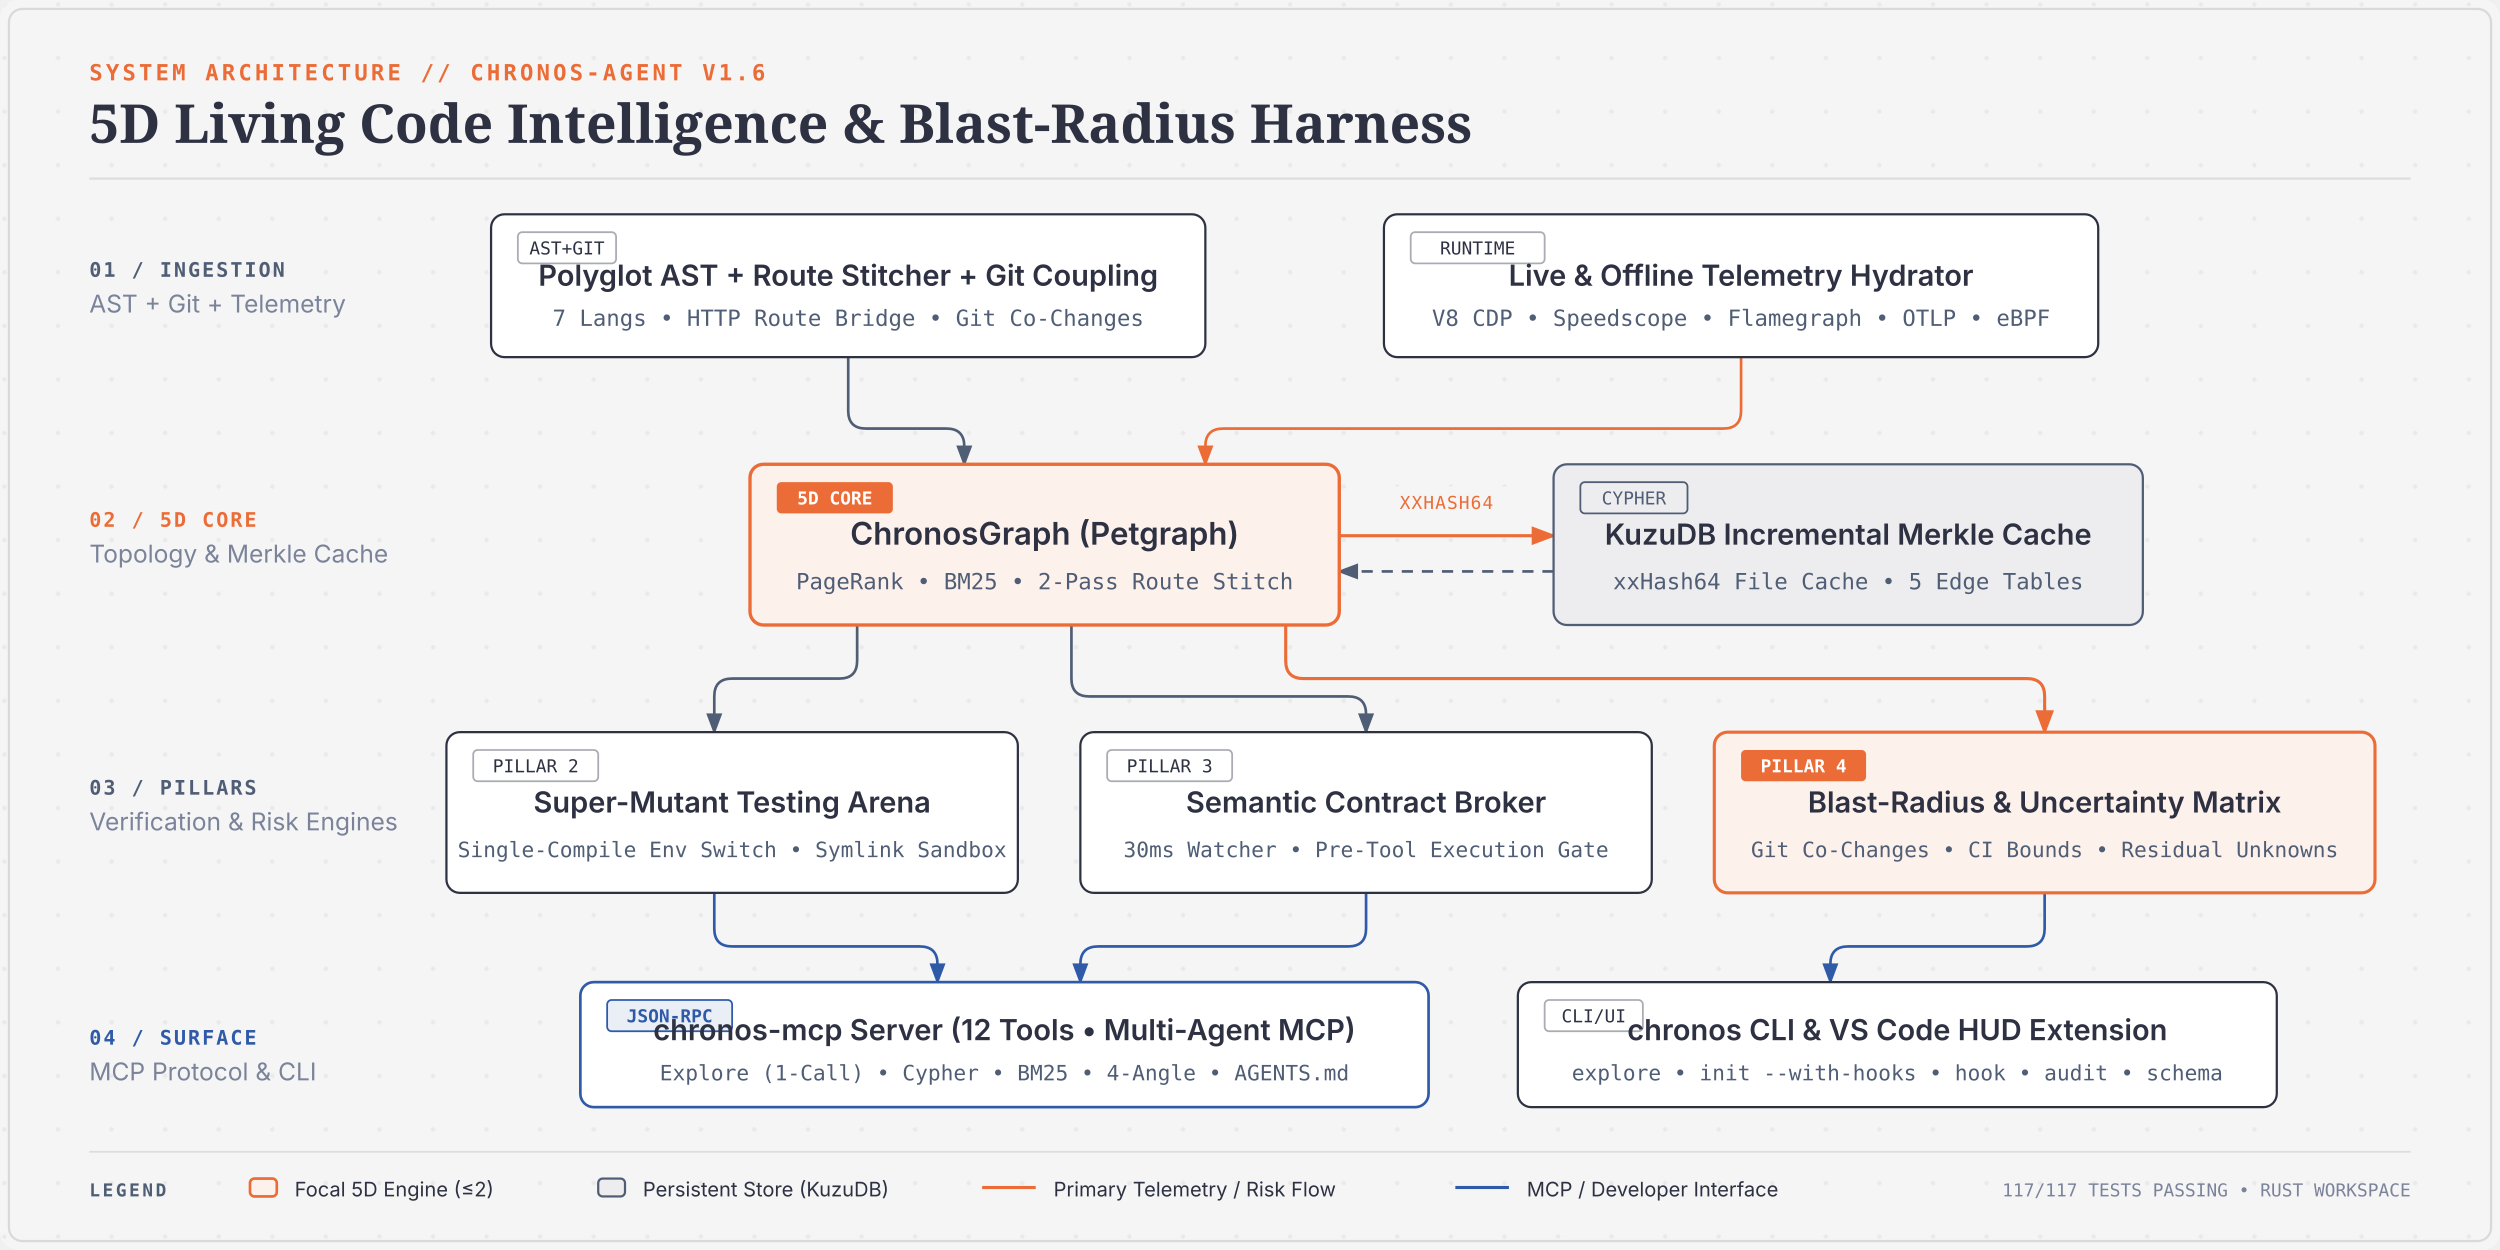
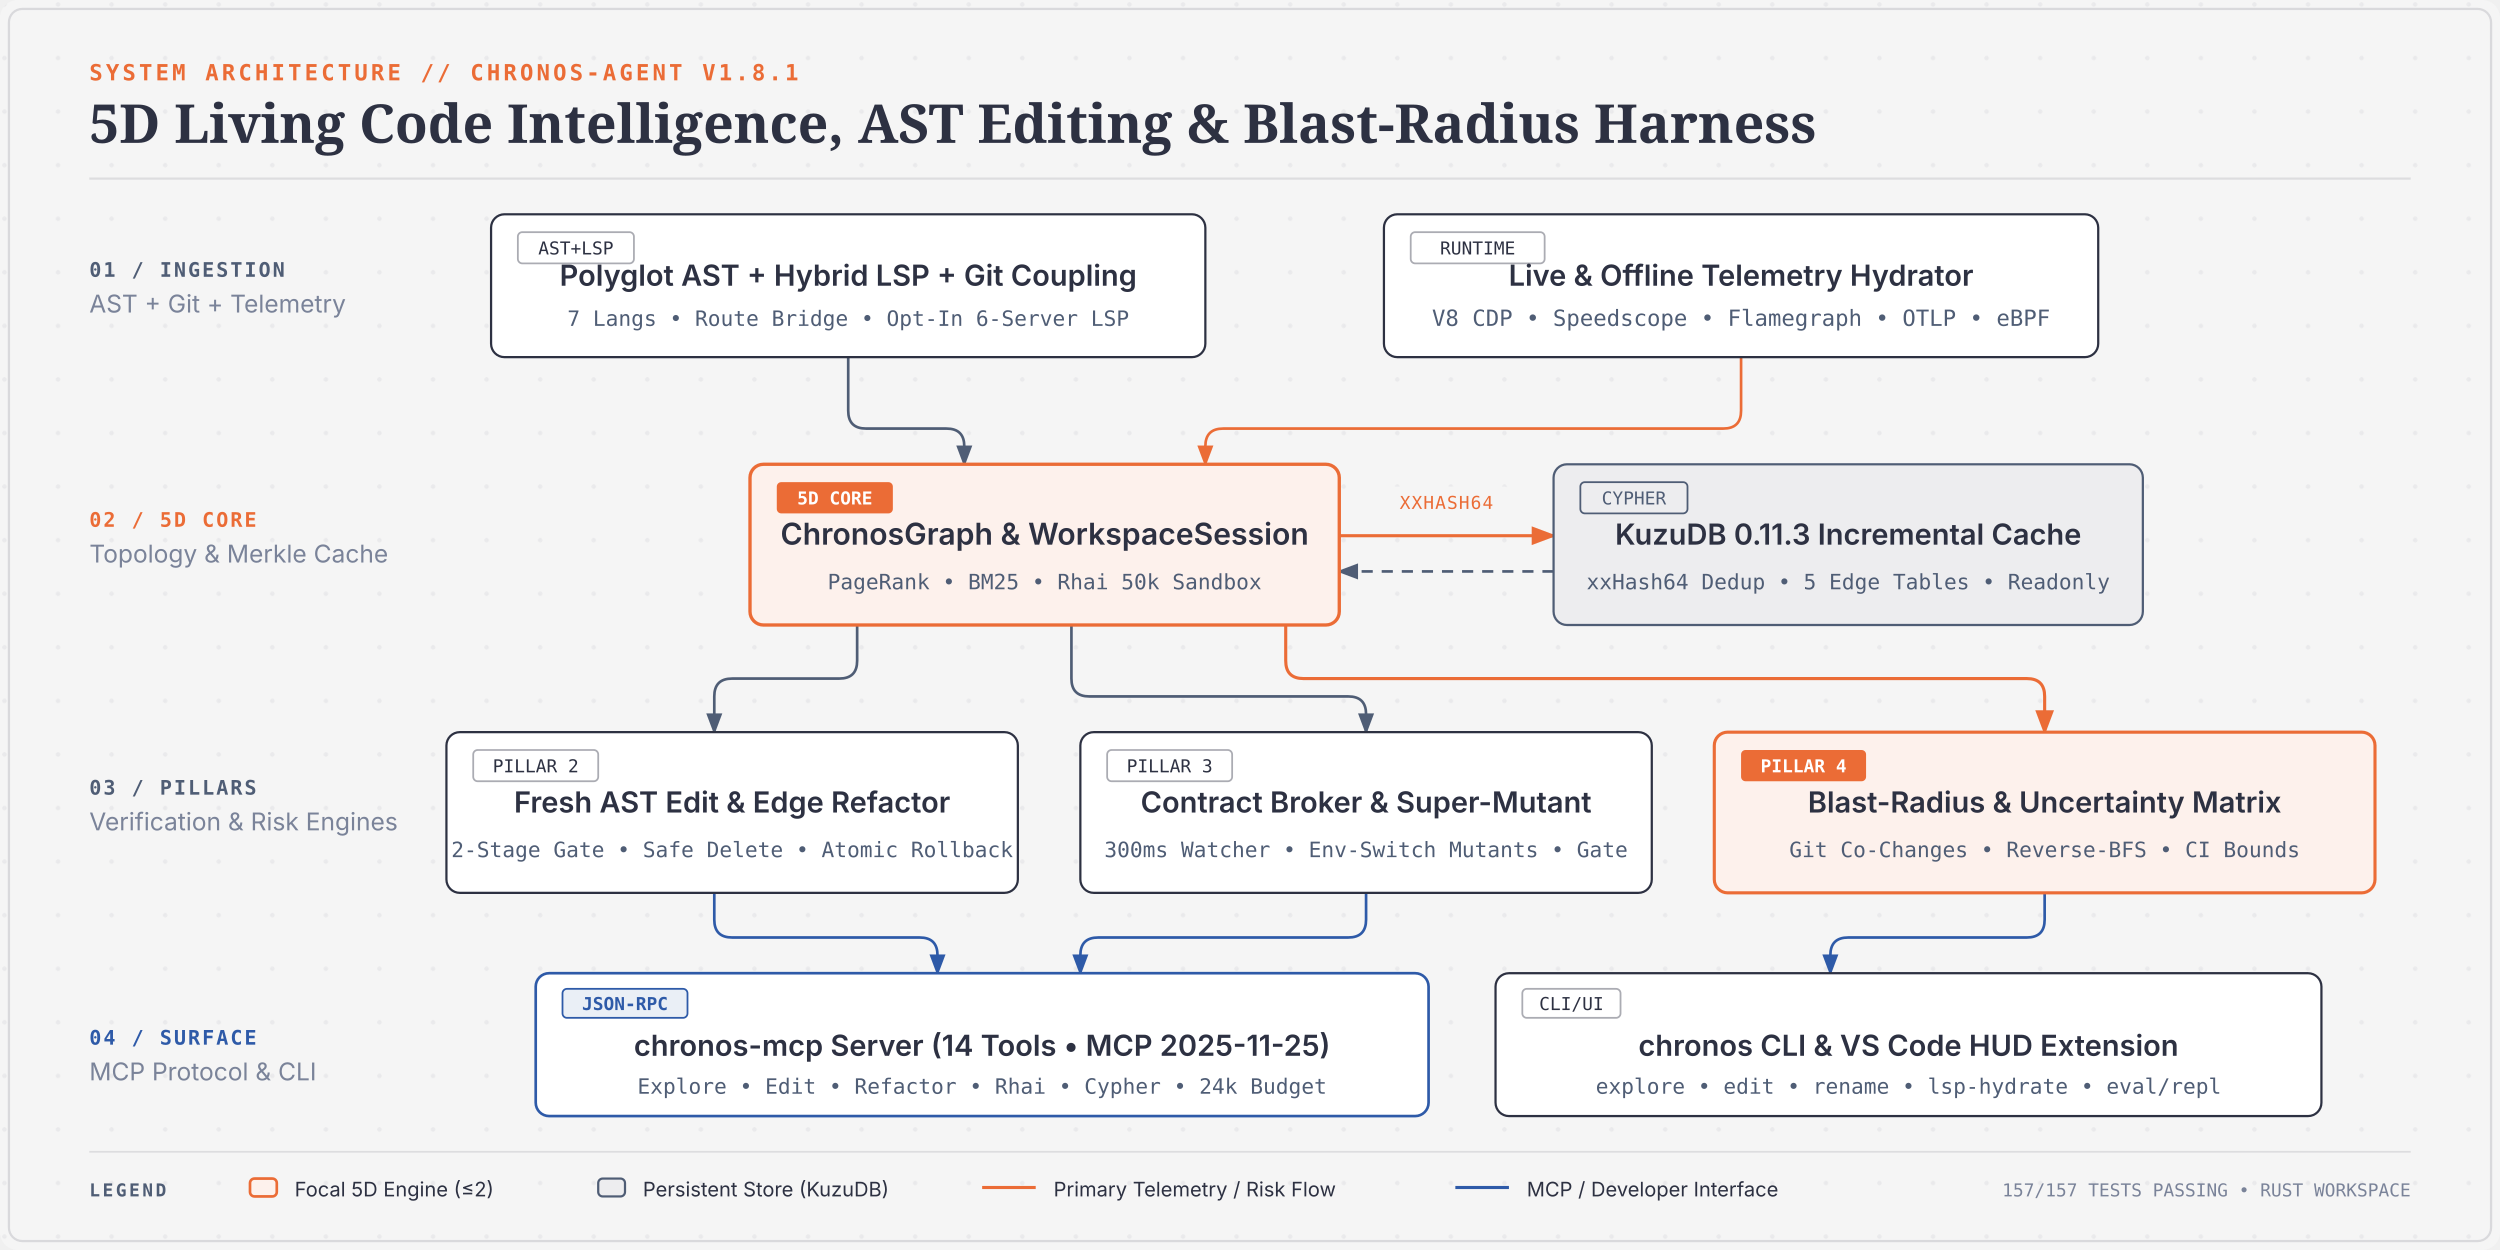
<svg xmlns="http://www.w3.org/2000/svg" viewBox="0 0 1120 560" width="100%" height="100%" role="img" aria-labelledby="arch-title arch-desc">
  <defs>
    <pattern id="dots" width="24" height="24" patternUnits="userSpaceOnUse">
      <circle cx="2" cy="2" r="1" fill="rgba(45,49,66,0.08)" />
    </pattern>
    <marker id="arrow" markerWidth="8" markerHeight="6" refX="7" refY="3" orient="auto">
      <polygon points="0 0, 8 3, 0 6" fill="#4f5d75" />
    </marker>
    <marker id="arrow-accent" markerWidth="8" markerHeight="6" refX="7" refY="3" orient="auto">
      <polygon points="0 0, 8 3, 0 6" fill="#eb6c36" />
    </marker>
    <marker id="arrow-link" markerWidth="8" markerHeight="6" refX="7" refY="3" orient="auto">
      <polygon points="0 0, 8 3, 0 6" fill="#2e5aa8" />
    </marker>
  </defs>
  <rect width="1120" height="560" rx="8" fill="#f5f5f5" />
  <rect width="1120" height="560" rx="8" fill="url(#dots)" opacity="0.7" />
  <rect x="4" y="4" width="1112" height="552" rx="6" fill="none" stroke="rgba(45,49,66,0.14)" stroke-width="1" />
-   <text x="40" y="36" fill="#eb6c36" font-size="10" font-weight="600" font-family="'Geist Mono', 'SF Mono', Consolas, monospace" letter-spacing="0.14em">SYSTEM ARCHITECTURE // CHRONOS-AGENT V1.6</text>
-   <text x="40" y="64" fill="#2d3142" font-size="24" font-weight="600" font-family="Georgia, 'Instrument Serif', serif">5D Living Code Intelligence &amp; Blast-Radius Harness</text>
+   <text x="40" y="36" fill="#eb6c36" font-size="10" font-weight="600" font-family="'Geist Mono', 'SF Mono', Consolas, monospace" letter-spacing="0.14em">SYSTEM ARCHITECTURE // CHRONOS-AGENT V1.8.1</text>
+   <text x="40" y="64" fill="#2d3142" font-size="24" font-weight="600" font-family="Georgia, 'Instrument Serif', serif">5D Living Code Intelligence, AST Editing &amp; Blast-Radius Harness</text>
  <line x1="40" y1="80" x2="1080" y2="80" stroke="rgba(45,49,66,0.12)" stroke-width="1" />
  <text x="40" y="124" fill="#4f5d75" font-size="9" font-weight="600" font-family="'Geist Mono', Consolas, monospace" letter-spacing="0.1em">01 / INGESTION</text>
  <text x="40" y="140" fill="#7a8399" font-size="11" font-family="-apple-system, 'Geist', sans-serif">AST + Git + Telemetry</text>
  <text x="40" y="236" fill="#eb6c36" font-size="9" font-weight="600" font-family="'Geist Mono', Consolas, monospace" letter-spacing="0.1em">02 / 5D CORE</text>
  <text x="40" y="252" fill="#7a8399" font-size="11" font-family="-apple-system, 'Geist', sans-serif">Topology &amp; Merkle Cache</text>
  <text x="40" y="356" fill="#4f5d75" font-size="9" font-weight="600" font-family="'Geist Mono', Consolas, monospace" letter-spacing="0.1em">03 / PILLARS</text>
  <text x="40" y="372" fill="#7a8399" font-size="11" font-family="-apple-system, 'Geist', sans-serif">Verification &amp; Risk Engines</text>
  <text x="40" y="468" fill="#2e5aa8" font-size="9" font-weight="600" font-family="'Geist Mono', Consolas, monospace" letter-spacing="0.1em">04 / SURFACE</text>
  <text x="40" y="484" fill="#7a8399" font-size="11" font-family="-apple-system, 'Geist', sans-serif">MCP Protocol &amp; CLI</text>
  <path d="M 380 160 L 380 184 Q 380 192 388 192 L 424 192 Q 432 192 432 200 L 432 208" fill="none" stroke="#4f5d75" stroke-width="1.2" marker-end="url(#arrow)" />
  <path d="M 780 160 L 780 184 Q 780 192 772 192 L 548 192 Q 540 192 540 200 L 540 208" fill="none" stroke="#eb6c36" stroke-width="1.2" marker-end="url(#arrow-accent)" />
  <line x1="600" y1="240" x2="696" y2="240" stroke="#eb6c36" stroke-width="1.4" marker-end="url(#arrow-accent)" />
  <line x1="696" y1="256" x2="600" y2="256" stroke="#4f5d75" stroke-width="1.2" stroke-dasharray="5,4" marker-end="url(#arrow)" />
  <rect x="620" y="218" width="56" height="14" rx="2" fill="#f5f5f5" />
  <text x="648" y="228" fill="#eb6c36" font-size="8" font-family="'Geist Mono', Consolas, monospace" text-anchor="middle" letter-spacing="0.06em">XXHASH64</text>
  <path d="M 384 280 L 384 296 Q 384 304 376 304 L 328 304 Q 320 304 320 312 L 320 328" fill="none" stroke="#4f5d75" stroke-width="1.2" marker-end="url(#arrow)" />
  <path d="M 480 280 L 480 304 Q 480 312 488 312 L 604 312 Q 612 312 612 320 L 612 328" fill="none" stroke="#4f5d75" stroke-width="1.2" marker-end="url(#arrow)" />
  <path d="M 576 280 L 576 296 Q 576 304 584 304 L 908 304 Q 916 304 916 312 L 916 328" fill="none" stroke="#eb6c36" stroke-width="1.4" marker-end="url(#arrow-accent)" />
-   <path d="M 320 400 L 320 416 Q 320 424 328 424 L 412 424 Q 420 424 420 432 L 420 440" fill="none" stroke="#2e5aa8" stroke-width="1.2" marker-end="url(#arrow-link)" />
-   <path d="M 612 400 L 612 416 Q 612 424 604 424 L 492 424 Q 484 424 484 432 L 484 440" fill="none" stroke="#2e5aa8" stroke-width="1.2" marker-end="url(#arrow-link)" />
-   <path d="M 916 400 L 916 416 Q 916 424 908 424 L 828 424 Q 820 424 820 432 L 820 440" fill="none" stroke="#2e5aa8" stroke-width="1.2" marker-end="url(#arrow-link)" />
+   <path d="M 320 400 L 320 412 Q 320 420 328 420 L 412 420 Q 420 420 420 428 L 420 436" fill="none" stroke="#2e5aa8" stroke-width="1.2" marker-end="url(#arrow-link)" />
+   <path d="M 612 400 L 612 412 Q 612 420 604 420 L 492 420 Q 484 420 484 428 L 484 436" fill="none" stroke="#2e5aa8" stroke-width="1.2" marker-end="url(#arrow-link)" />
+   <path d="M 916 400 L 916 412 Q 916 420 908 420 L 828 420 Q 820 420 820 428 L 820 436" fill="none" stroke="#2e5aa8" stroke-width="1.2" marker-end="url(#arrow-link)" />
  <rect x="220" y="96" width="320" height="64" rx="6" fill="#ffffff" stroke="#2d3142" stroke-width="1" />
-   <rect x="232" y="104" width="44" height="14" rx="2" fill="none" stroke="rgba(45,49,66,0.4)" stroke-width="0.8" />
-   <text x="254" y="114" fill="#2d3142" font-size="8" font-family="'Geist Mono', Consolas, monospace" text-anchor="middle">AST+GIT</text>
-   <text x="380" y="128" fill="#2d3142" font-size="13" font-weight="600" font-family="-apple-system, 'Geist', sans-serif" text-anchor="middle">Polyglot AST + Route Stitcher + Git Coupling</text>
-   <text x="380" y="146" fill="#4f5d75" font-size="10" font-family="'Geist Mono', Consolas, monospace" text-anchor="middle">7 Langs • HTTP Route Bridge • Git Co-Changes</text>
+   <rect x="232" y="104" width="52" height="14" rx="2" fill="none" stroke="rgba(45,49,66,0.4)" stroke-width="0.8" />
+   <text x="258" y="114" fill="#2d3142" font-size="8" font-family="'Geist Mono', Consolas, monospace" text-anchor="middle">AST+LSP</text>
+   <text x="380" y="128" fill="#2d3142" font-size="13" font-weight="600" font-family="-apple-system, 'Geist', sans-serif" text-anchor="middle">Polyglot AST + Hybrid LSP + Git Coupling</text>
+   <text x="380" y="146" fill="#4f5d75" font-size="9.5" font-family="'Geist Mono', Consolas, monospace" text-anchor="middle">7 Langs • Route Bridge • Opt-In 6-Server LSP</text>
  <rect x="620" y="96" width="320" height="64" rx="6" fill="#ffffff" stroke="#2d3142" stroke-width="1" />
  <rect x="632" y="104" width="60" height="14" rx="2" fill="none" stroke="rgba(45,49,66,0.4)" stroke-width="0.8" />
  <text x="662" y="114" fill="#2d3142" font-size="8" font-family="'Geist Mono', Consolas, monospace" text-anchor="middle">RUNTIME</text>
  <text x="780" y="128" fill="#2d3142" font-size="13" font-weight="600" font-family="-apple-system, 'Geist', sans-serif" text-anchor="middle">Live &amp; Offline Telemetry Hydrator</text>
  <text x="780" y="146" fill="#4f5d75" font-size="10" font-family="'Geist Mono', Consolas, monospace" text-anchor="middle">V8 CDP • Speedscope • Flamegraph • OTLP • eBPF</text>
  <rect x="336" y="208" width="264" height="72" rx="6" fill="#fdf1ec" stroke="#eb6c36" stroke-width="1.5" />
  <rect x="348" y="216" width="52" height="14" rx="2" fill="#eb6c36" />
  <text x="374" y="226" fill="#ffffff" font-size="8" font-weight="600" font-family="'Geist Mono', Consolas, monospace" text-anchor="middle">5D CORE</text>
-   <text x="468" y="244" fill="#2d3142" font-size="14" font-weight="600" font-family="-apple-system, 'Geist', sans-serif" text-anchor="middle">ChronosGraph (Petgraph)</text>
-   <text x="468" y="264" fill="#4f5d75" font-size="10" font-family="'Geist Mono', Consolas, monospace" text-anchor="middle">PageRank • BM25 • 2-Pass Route Stitch</text>
+   <text x="468" y="244" fill="#2d3142" font-size="13.5" font-weight="600" font-family="-apple-system, 'Geist', sans-serif" text-anchor="middle">ChronosGraph &amp; WorkspaceSession</text>
+   <text x="468" y="264" fill="#4f5d75" font-size="9.5" font-family="'Geist Mono', Consolas, monospace" text-anchor="middle">PageRank • BM25 • Rhai 50k Sandbox</text>
  <rect x="696" y="208" width="264" height="72" rx="6" fill="#ededef" stroke="#4f5d75" stroke-width="1" />
  <rect x="708" y="216" width="48" height="14" rx="2" fill="none" stroke="#4f5d75" stroke-width="0.8" />
  <text x="732" y="226" fill="#4f5d75" font-size="8" font-family="'Geist Mono', Consolas, monospace" text-anchor="middle">CYPHER</text>
-   <text x="828" y="244" fill="#2d3142" font-size="13" font-weight="600" font-family="-apple-system, 'Geist', sans-serif" text-anchor="middle">KuzuDB Incremental Merkle Cache</text>
-   <text x="828" y="264" fill="#4f5d75" font-size="10" font-family="'Geist Mono', Consolas, monospace" text-anchor="middle">xxHash64 File Cache • 5 Edge Tables</text>
+   <text x="828" y="244" fill="#2d3142" font-size="13" font-weight="600" font-family="-apple-system, 'Geist', sans-serif" text-anchor="middle">KuzuDB 0.11.3 Incremental Cache</text>
+   <text x="828" y="264" fill="#4f5d75" font-size="9.5" font-family="'Geist Mono', Consolas, monospace" text-anchor="middle">xxHash64 Dedup • 5 Edge Tables • Readonly</text>
  <rect x="200" y="328" width="256" height="72" rx="6" fill="#ffffff" stroke="#2d3142" stroke-width="1" />
  <rect x="212" y="336" width="56" height="14" rx="2" fill="none" stroke="rgba(45,49,66,0.4)" stroke-width="0.8" />
  <text x="240" y="346" fill="#2d3142" font-size="8" font-family="'Geist Mono', Consolas, monospace" text-anchor="middle">PILLAR 2</text>
-   <text x="328" y="364" fill="#2d3142" font-size="13" font-weight="600" font-family="-apple-system, 'Geist', sans-serif" text-anchor="middle">Super-Mutant Testing Arena</text>
-   <text x="328" y="384" fill="#4f5d75" font-size="9.5" font-family="'Geist Mono', Consolas, monospace" text-anchor="middle">Single-Compile Env Switch • Symlink Sandbox</text>
+   <text x="328" y="364" fill="#2d3142" font-size="13" font-weight="600" font-family="-apple-system, 'Geist', sans-serif" text-anchor="middle">Fresh AST Edit &amp; Edge Refactor</text>
+   <text x="328" y="384" fill="#4f5d75" font-size="9.5" font-family="'Geist Mono', Consolas, monospace" text-anchor="middle">2-Stage Gate • Safe Delete • Atomic Rollback</text>
  <rect x="484" y="328" width="256" height="72" rx="6" fill="#ffffff" stroke="#2d3142" stroke-width="1" />
  <rect x="496" y="336" width="56" height="14" rx="2" fill="none" stroke="rgba(45,49,66,0.4)" stroke-width="0.8" />
  <text x="524" y="346" fill="#2d3142" font-size="8" font-family="'Geist Mono', Consolas, monospace" text-anchor="middle">PILLAR 3</text>
-   <text x="612" y="364" fill="#2d3142" font-size="13" font-weight="600" font-family="-apple-system, 'Geist', sans-serif" text-anchor="middle">Semantic Contract Broker</text>
-   <text x="612" y="384" fill="#4f5d75" font-size="9.5" font-family="'Geist Mono', Consolas, monospace" text-anchor="middle">30ms Watcher • Pre-Tool Execution Gate</text>
+   <text x="612" y="364" fill="#2d3142" font-size="13" font-weight="600" font-family="-apple-system, 'Geist', sans-serif" text-anchor="middle">Contract Broker &amp; Super-Mutant</text>
+   <text x="612" y="384" fill="#4f5d75" font-size="9.5" font-family="'Geist Mono', Consolas, monospace" text-anchor="middle">300ms Watcher • Env-Switch Mutants • Gate</text>
  <rect x="768" y="328" width="296" height="72" rx="6" fill="#fdf1ec" stroke="#eb6c36" stroke-width="1.4" />
  <rect x="780" y="336" width="56" height="14" rx="2" fill="#eb6c36" />
  <text x="808" y="346" fill="#ffffff" font-size="8" font-weight="600" font-family="'Geist Mono', Consolas, monospace" text-anchor="middle">PILLAR 4</text>
  <text x="916" y="364" fill="#2d3142" font-size="13" font-weight="600" font-family="-apple-system, 'Geist', sans-serif" text-anchor="middle">Blast-Radius &amp; Uncertainty Matrix</text>
-   <text x="916" y="384" fill="#4f5d75" font-size="9.5" font-family="'Geist Mono', Consolas, monospace" text-anchor="middle">Git Co-Changes • CI Bounds • Residual Unknowns</text>
-   <rect x="260" y="440" width="380" height="56" rx="6" fill="#ffffff" stroke="#2e5aa8" stroke-width="1.2" />
-   <rect x="272" y="448" width="56" height="14" rx="2" fill="rgba(46,90,168,0.1)" stroke="#2e5aa8" stroke-width="0.8" />
-   <text x="300" y="458" fill="#2e5aa8" font-size="8" font-weight="600" font-family="'Geist Mono', Consolas, monospace" text-anchor="middle">JSON-RPC</text>
-   <text x="450" y="466" fill="#2d3142" font-size="13" font-weight="600" font-family="-apple-system, 'Geist', sans-serif" text-anchor="middle">chronos-mcp Server (12 Tools • Multi-Agent MCP)</text>
-   <text x="450" y="484" fill="#4f5d75" font-size="9.5" font-family="'Geist Mono', Consolas, monospace" text-anchor="middle">Explore (1-Call) • Cypher • BM25 • 4-Angle • AGENTS.md</text>
-   <rect x="680" y="440" width="340" height="56" rx="6" fill="#ffffff" stroke="#2d3142" stroke-width="1" />
-   <rect x="692" y="448" width="44" height="14" rx="2" fill="none" stroke="rgba(45,49,66,0.4)" stroke-width="0.8" />
-   <text x="714" y="458" fill="#2d3142" font-size="8" font-family="'Geist Mono', Consolas, monospace" text-anchor="middle">CLI/UI</text>
-   <text x="850" y="466" fill="#2d3142" font-size="13" font-weight="600" font-family="-apple-system, 'Geist', sans-serif" text-anchor="middle">chronos CLI &amp; VS Code HUD Extension</text>
-   <text x="850" y="484" fill="#4f5d75" font-size="9.5" font-family="'Geist Mono', Consolas, monospace" text-anchor="middle">explore • init --with-hooks • hook • audit • schema</text>
+   <text x="916" y="384" fill="#4f5d75" font-size="9.5" font-family="'Geist Mono', Consolas, monospace" text-anchor="middle">Git Co-Changes • Reverse-BFS • CI Bounds</text>
+   <rect x="240" y="436" width="400" height="64" rx="6" fill="#ffffff" stroke="#2e5aa8" stroke-width="1.2" />
+   <rect x="252" y="443" width="56" height="13" rx="2" fill="rgba(46,90,168,0.1)" stroke="#2e5aa8" stroke-width="0.8" />
+   <text x="280" y="452.5" fill="#2e5aa8" font-size="8" font-weight="600" font-family="'Geist Mono', Consolas, monospace" text-anchor="middle">JSON-RPC</text>
+   <text x="440" y="473" fill="#2d3142" font-size="13" font-weight="600" font-family="-apple-system, 'Geist', sans-serif" text-anchor="middle">chronos-mcp Server (14 Tools • MCP 2025-11-25)</text>
+   <text x="440" y="490" fill="#4f5d75" font-size="9.5" font-family="'Geist Mono', Consolas, monospace" text-anchor="middle">Explore • Edit • Refactor • Rhai • Cypher • 24k Budget</text>
+   <rect x="670" y="436" width="370" height="64" rx="6" fill="#ffffff" stroke="#2d3142" stroke-width="1" />
+   <rect x="682" y="443" width="44" height="13" rx="2" fill="none" stroke="rgba(45,49,66,0.4)" stroke-width="0.8" />
+   <text x="704" y="452.5" fill="#2d3142" font-size="8" font-family="'Geist Mono', Consolas, monospace" text-anchor="middle">CLI/UI</text>
+   <text x="855" y="473" fill="#2d3142" font-size="13" font-weight="600" font-family="-apple-system, 'Geist', sans-serif" text-anchor="middle">chronos CLI &amp; VS Code HUD Extension</text>
+   <text x="855" y="490" fill="#4f5d75" font-size="9.5" font-family="'Geist Mono', Consolas, monospace" text-anchor="middle">explore • edit • rename • lsp-hydrate • eval/repl</text>
  <line x1="40" y1="516" x2="1080" y2="516" stroke="rgba(45,49,66,0.12)" stroke-width="0.8" />
  <text x="40" y="536" fill="#4f5d75" font-size="8" font-weight="600" font-family="'Geist Mono', Consolas, monospace" letter-spacing="0.14em">LEGEND</text>
  <rect x="112" y="528" width="12" height="8" rx="2" fill="#fdf1ec" stroke="#eb6c36" stroke-width="1.2" />
  <text x="132" y="536" fill="#2d3142" font-size="9" font-family="-apple-system, 'Geist', sans-serif">Focal 5D Engine (≤2)</text>
  <rect x="268" y="528" width="12" height="8" rx="2" fill="#ededef" stroke="#4f5d75" stroke-width="1" />
  <text x="288" y="536" fill="#2d3142" font-size="9" font-family="-apple-system, 'Geist', sans-serif">Persistent Store (KuzuDB)</text>
  <line x1="440" y1="532" x2="464" y2="532" stroke="#eb6c36" stroke-width="1.4" />
  <text x="472" y="536" fill="#2d3142" font-size="9" font-family="-apple-system, 'Geist', sans-serif">Primary Telemetry / Risk Flow</text>
  <line x1="652" y1="532" x2="676" y2="532" stroke="#2e5aa8" stroke-width="1.4" />
  <text x="684" y="536" fill="#2d3142" font-size="9" font-family="-apple-system, 'Geist', sans-serif">MCP / Developer Interface</text>
-   <text x="1080" y="536" fill="#7a8399" font-size="8" font-family="'Geist Mono', Consolas, monospace" text-anchor="end">117/117 TESTS PASSING • RUST WORKSPACE</text>
+   <text x="1080" y="536" fill="#7a8399" font-size="8" font-family="'Geist Mono', Consolas, monospace" text-anchor="end">157/157 TESTS PASSING • RUST WORKSPACE</text>
</svg>
